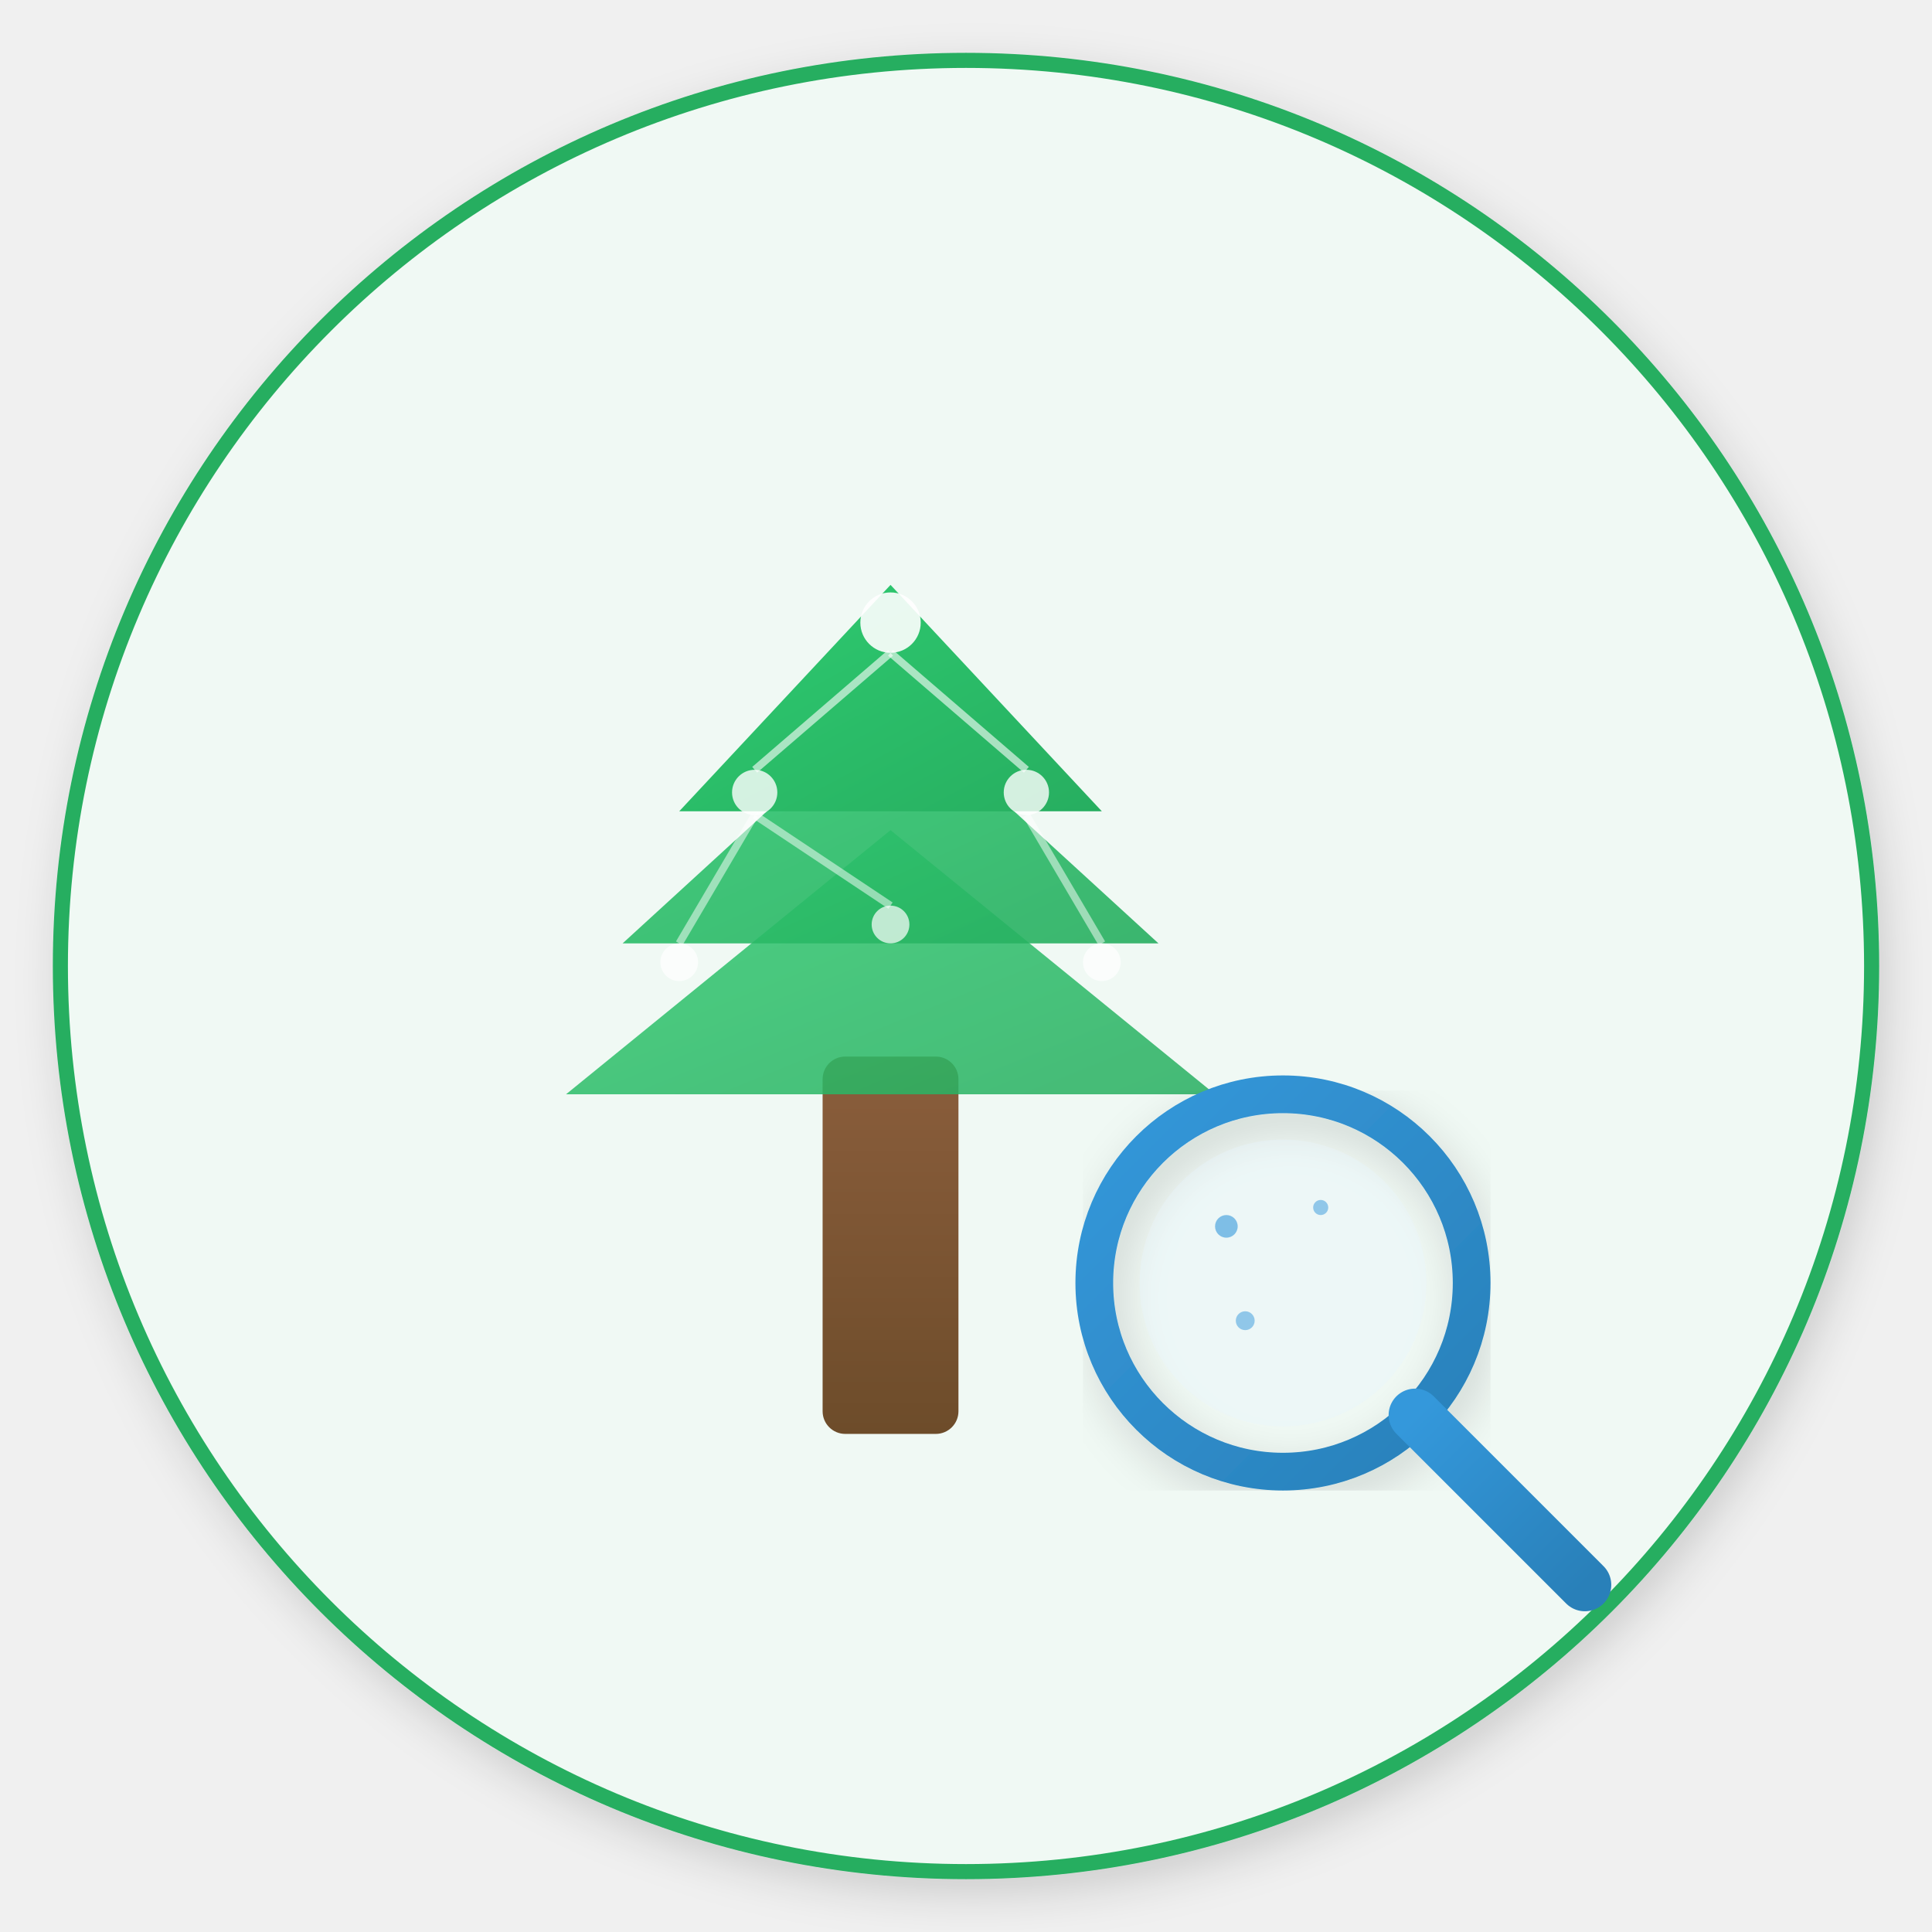
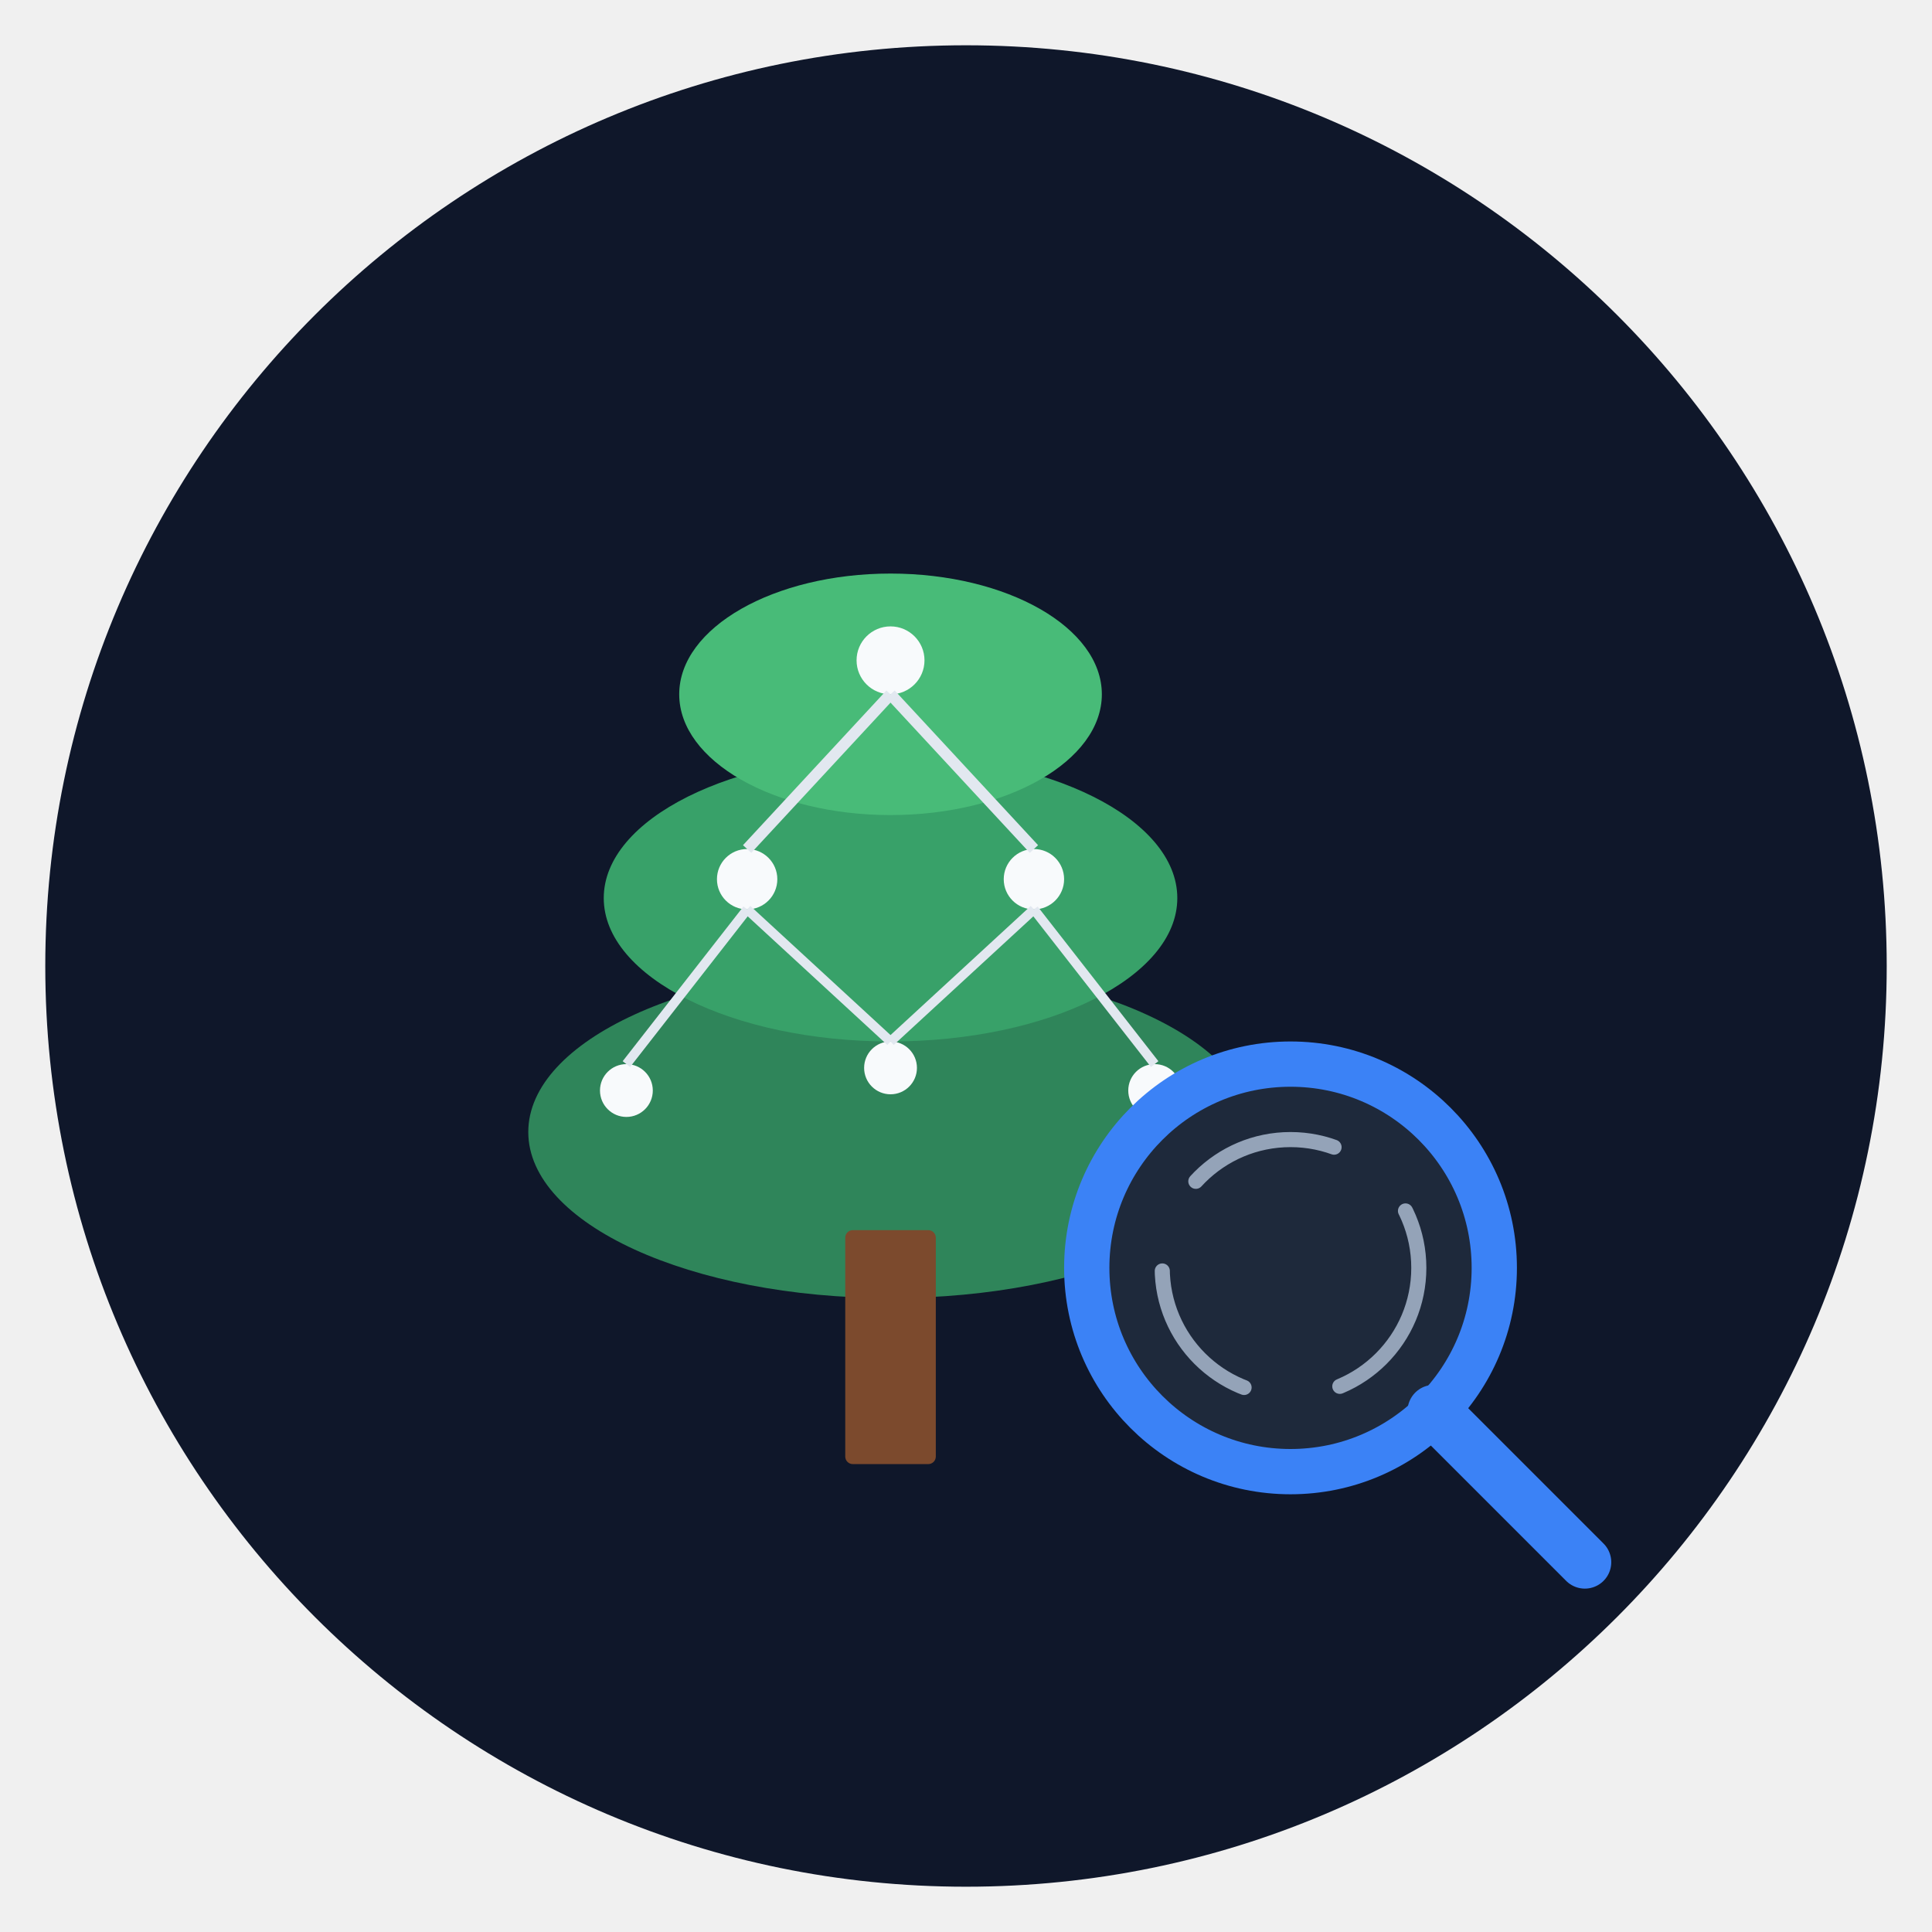
<svg xmlns="http://www.w3.org/2000/svg" viewBox="0 0 512 512" width="512" height="512">
-   <defs>
-     <linearGradient id="treeGrad" x1="0%" y1="0%" x2="100%" y2="100%">
-       <stop offset="0%" style="stop-color:#2ecc71;stop-opacity:1" />
-       <stop offset="100%" style="stop-color:#27ae60;stop-opacity:1" />
-     </linearGradient>
-     <linearGradient id="trunkGrad" x1="0%" y1="0%" x2="0%" y2="100%">
-       <stop offset="0%" style="stop-color:#8B5E3C;stop-opacity:1" />
-       <stop offset="100%" style="stop-color:#6D4C2A;stop-opacity:1" />
-     </linearGradient>
-     <linearGradient id="lensGrad" x1="0%" y1="0%" x2="100%" y2="100%">
-       <stop offset="0%" style="stop-color:#3498db;stop-opacity:1" />
-       <stop offset="100%" style="stop-color:#2980b9;stop-opacity:1" />
-     </linearGradient>
-     <filter id="shadow" x="-5%" y="-5%" width="110%" height="110%">
-       <feDropShadow dx="2" dy="4" stdDeviation="6" flood-color="#000" flood-opacity="0.15" />
-     </filter>
-   </defs>
-   <circle cx="256" cy="256" r="240" fill="#f0f9f4" stroke="#27ae60" stroke-width="4" filter="url(#shadow)" />
-   <rect x="218" y="280" width="36" height="100" rx="6" fill="url(#trunkGrad)" />
-   <polygon points="150,290 322,290 236,220" fill="url(#treeGrad)" opacity="0.85" />
-   <polygon points="165,250 307,250 236,185" fill="url(#treeGrad)" opacity="0.9" />
-   <polygon points="180,215 292,215 236,155" fill="url(#treeGrad)" />
-   <circle cx="236" cy="165" r="8" fill="#fff" opacity="0.9" />
-   <circle cx="200" cy="210" r="6" fill="#fff" opacity="0.8" />
-   <circle cx="272" cy="210" r="6" fill="#fff" opacity="0.8" />
-   <circle cx="180" cy="255" r="5" fill="#fff" opacity="0.7" />
-   <circle cx="236" cy="245" r="5" fill="#fff" opacity="0.7" />
-   <circle cx="292" cy="255" r="5" fill="#fff" opacity="0.7" />
-   <line x1="236" y1="173" x2="200" y2="204" stroke="#fff" stroke-width="2" opacity="0.6" />
-   <line x1="236" y1="173" x2="272" y2="204" stroke="#fff" stroke-width="2" opacity="0.6" />
-   <line x1="200" y1="216" x2="180" y2="250" stroke="#fff" stroke-width="2" opacity="0.5" />
-   <line x1="200" y1="216" x2="236" y2="240" stroke="#fff" stroke-width="2" opacity="0.5" />
-   <line x1="272" y1="216" x2="292" y2="250" stroke="#fff" stroke-width="2" opacity="0.5" />
-   <circle cx="340" cy="340" r="50" fill="none" stroke="url(#lensGrad)" stroke-width="10" filter="url(#shadow)" />
-   <circle cx="340" cy="340" r="38" fill="#e8f4fd" opacity="0.4" />
-   <line x1="375" y1="375" x2="420" y2="420" stroke="url(#lensGrad)" stroke-width="14" stroke-linecap="round" />
-   <circle cx="325" cy="325" r="3" fill="#3498db" opacity="0.6" />
-   <circle cx="350" cy="320" r="2" fill="#3498db" opacity="0.5" />
-   <circle cx="330" cy="350" r="2.5" fill="#3498db" opacity="0.5" />
+   <circle cx="256" cy="256" r="244" fill="#0F172A" />
+   <ellipse cx="236" cy="300" rx="96" ry="44" fill="#2F855A" />
+   <ellipse cx="236" cy="238" rx="76" ry="38" fill="#38A169" />
+   <ellipse cx="236" cy="184" rx="56" ry="32" fill="#48BB78" />
+   <rect x="224" y="326" width="24" height="62" rx="2" fill="#7C4A2D" />
+   <circle cx="236" cy="175" r="9" fill="#F8FAFC" />
+   <circle cx="198" cy="233" r="8" fill="#F8FAFC" />
+   <circle cx="274" cy="233" r="8" fill="#F8FAFC" />
+   <circle cx="166" cy="289" r="7" fill="#F8FAFC" />
+   <circle cx="236" cy="283" r="7" fill="#F8FAFC" />
+   <circle cx="306" cy="289" r="7" fill="#F8FAFC" />
+   <line x1="236" y1="184" x2="198" y2="225" stroke="#E2E8F0" stroke-width="3" />
+   <line x1="236" y1="184" x2="274" y2="225" stroke="#E2E8F0" stroke-width="3" />
+   <line x1="198" y1="241" x2="166" y2="282" stroke="#E2E8F0" stroke-width="2.5" />
+   <line x1="198" y1="241" x2="236" y2="276" stroke="#E2E8F0" stroke-width="2.5" />
+   <line x1="274" y1="241" x2="236" y2="276" stroke="#E2E8F0" stroke-width="2.5" />
+   <line x1="274" y1="241" x2="306" y2="282" stroke="#E2E8F0" stroke-width="2.5" />
+   <circle cx="342" cy="336" r="54" fill="#1E293B" stroke="#3B82F6" stroke-width="12" />
+   <circle cx="342" cy="336" r="34" fill="none" stroke="#94A3B8" stroke-width="4" stroke-linecap="round" stroke-dasharray="40 26" />
+   <line x1="380" y1="374" x2="420" y2="414" stroke="#3B82F6" stroke-width="14" stroke-linecap="round" />
</svg>
